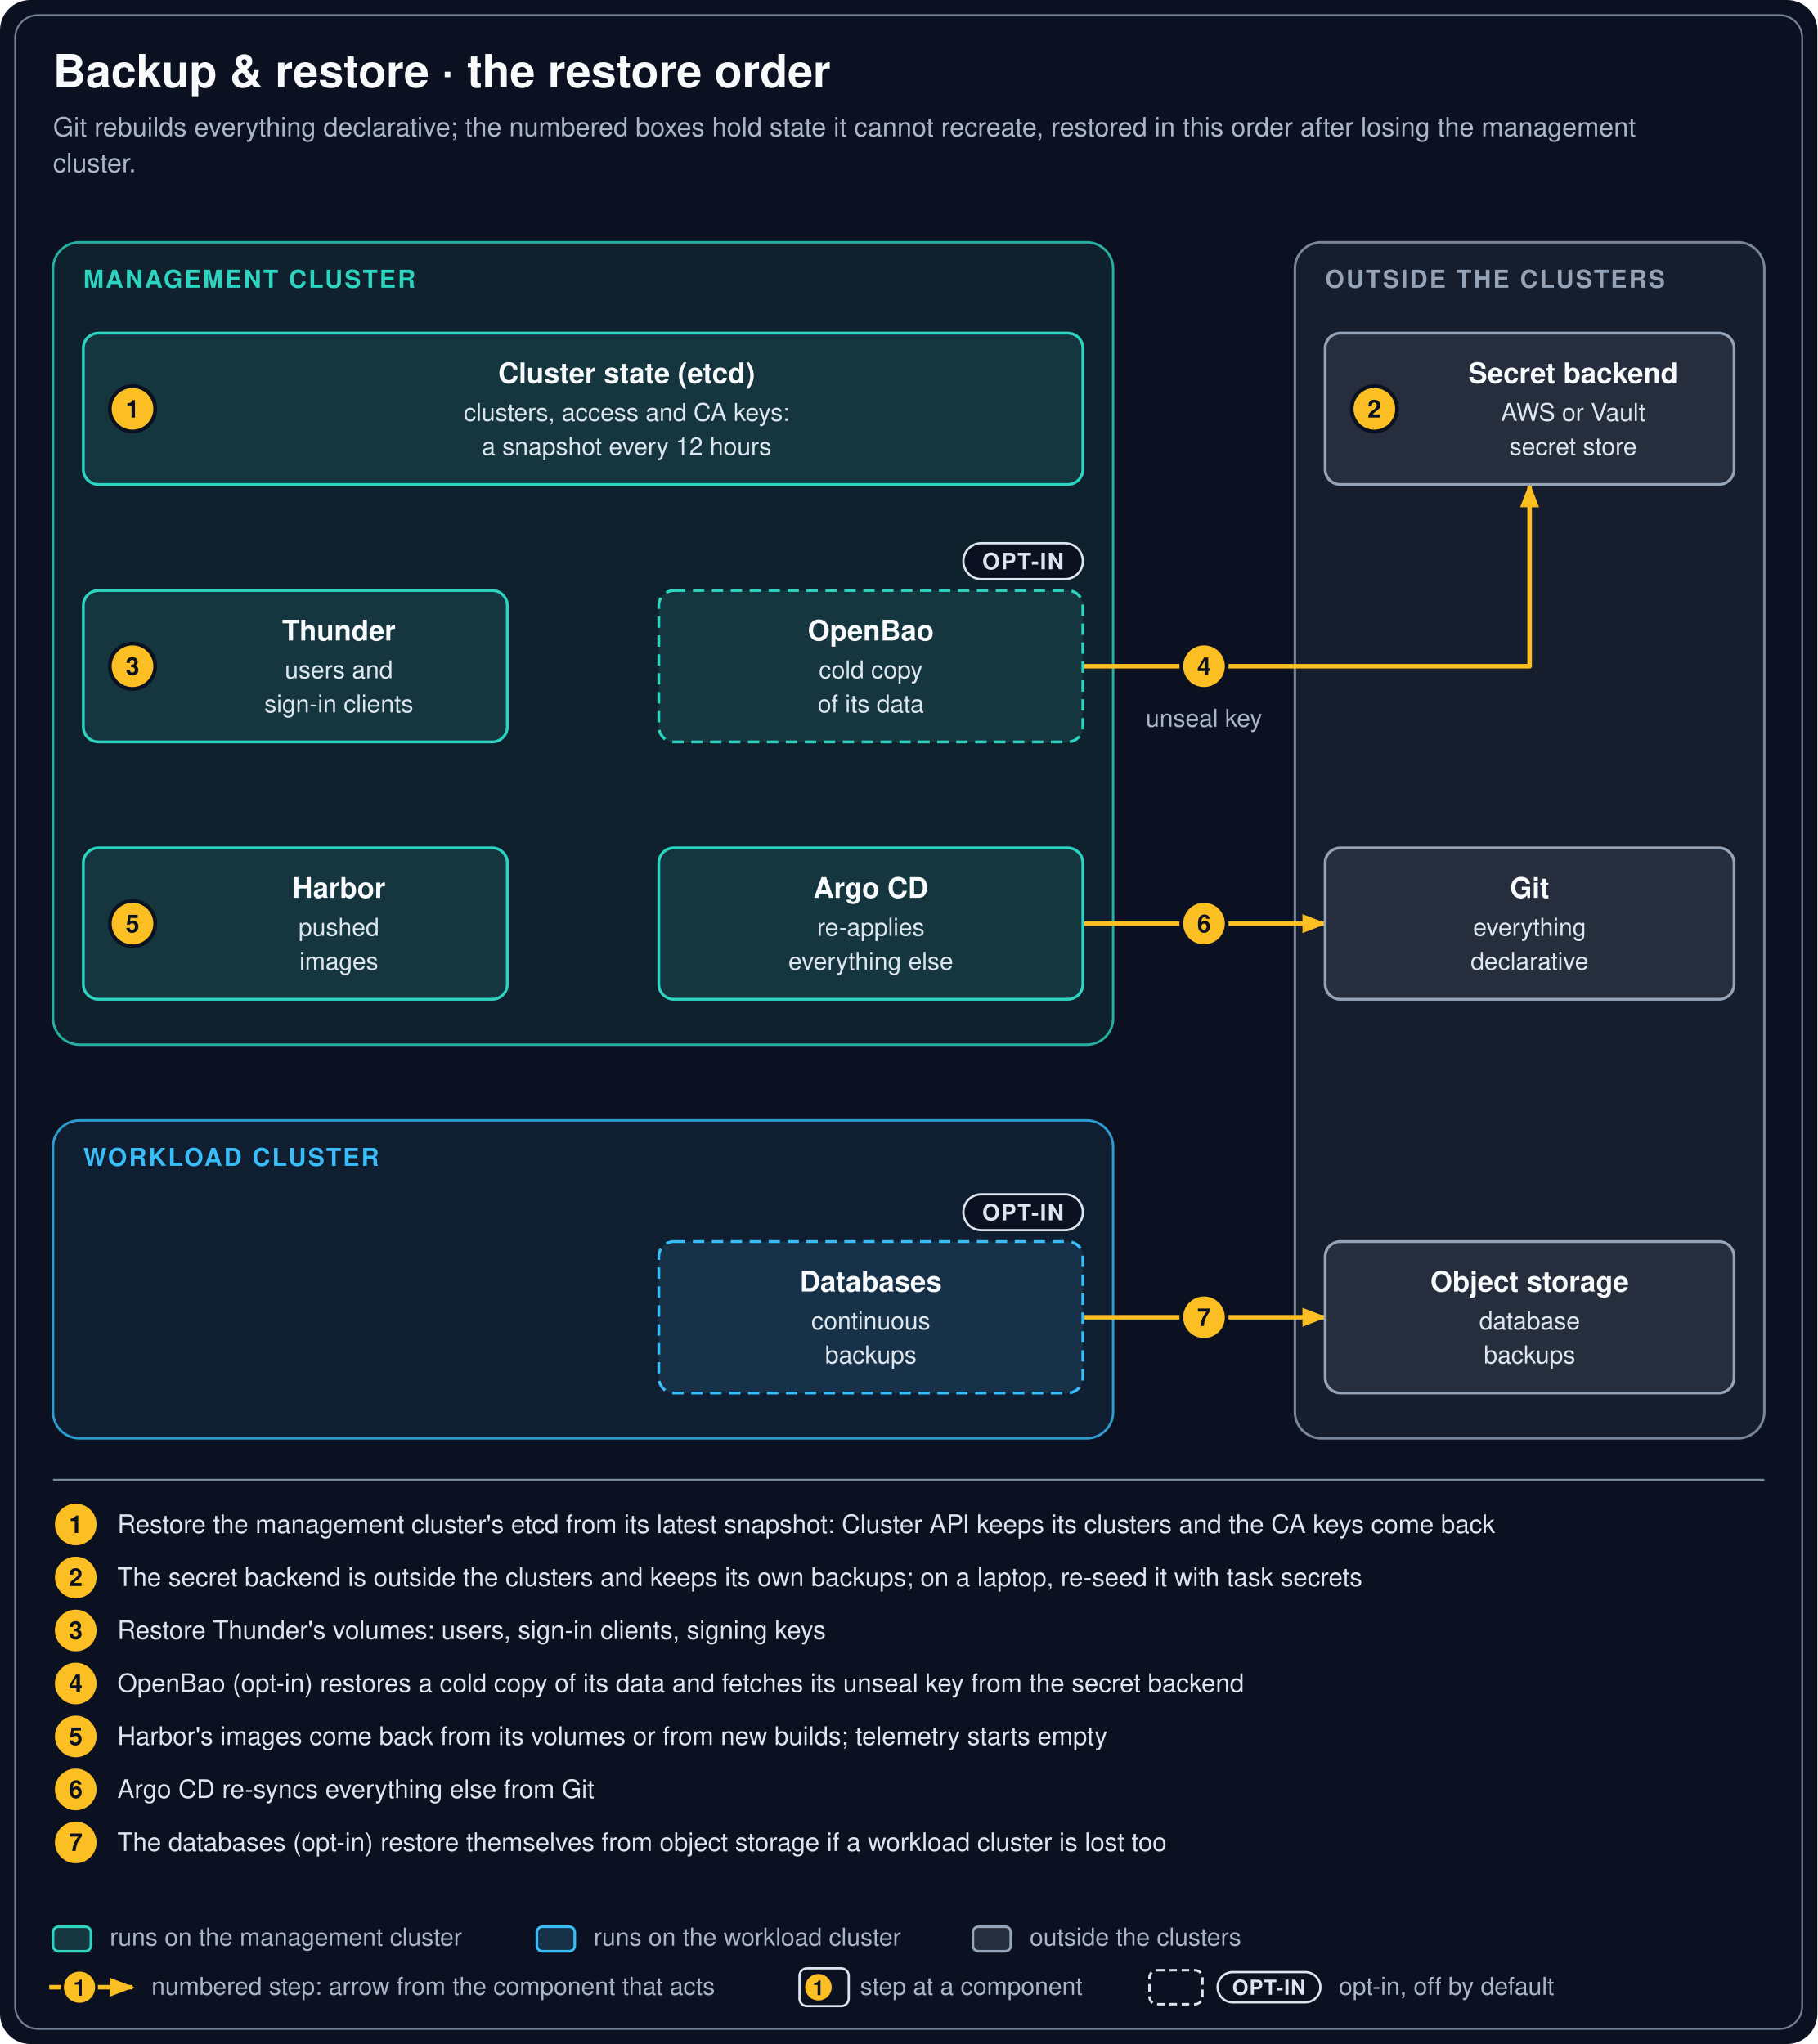
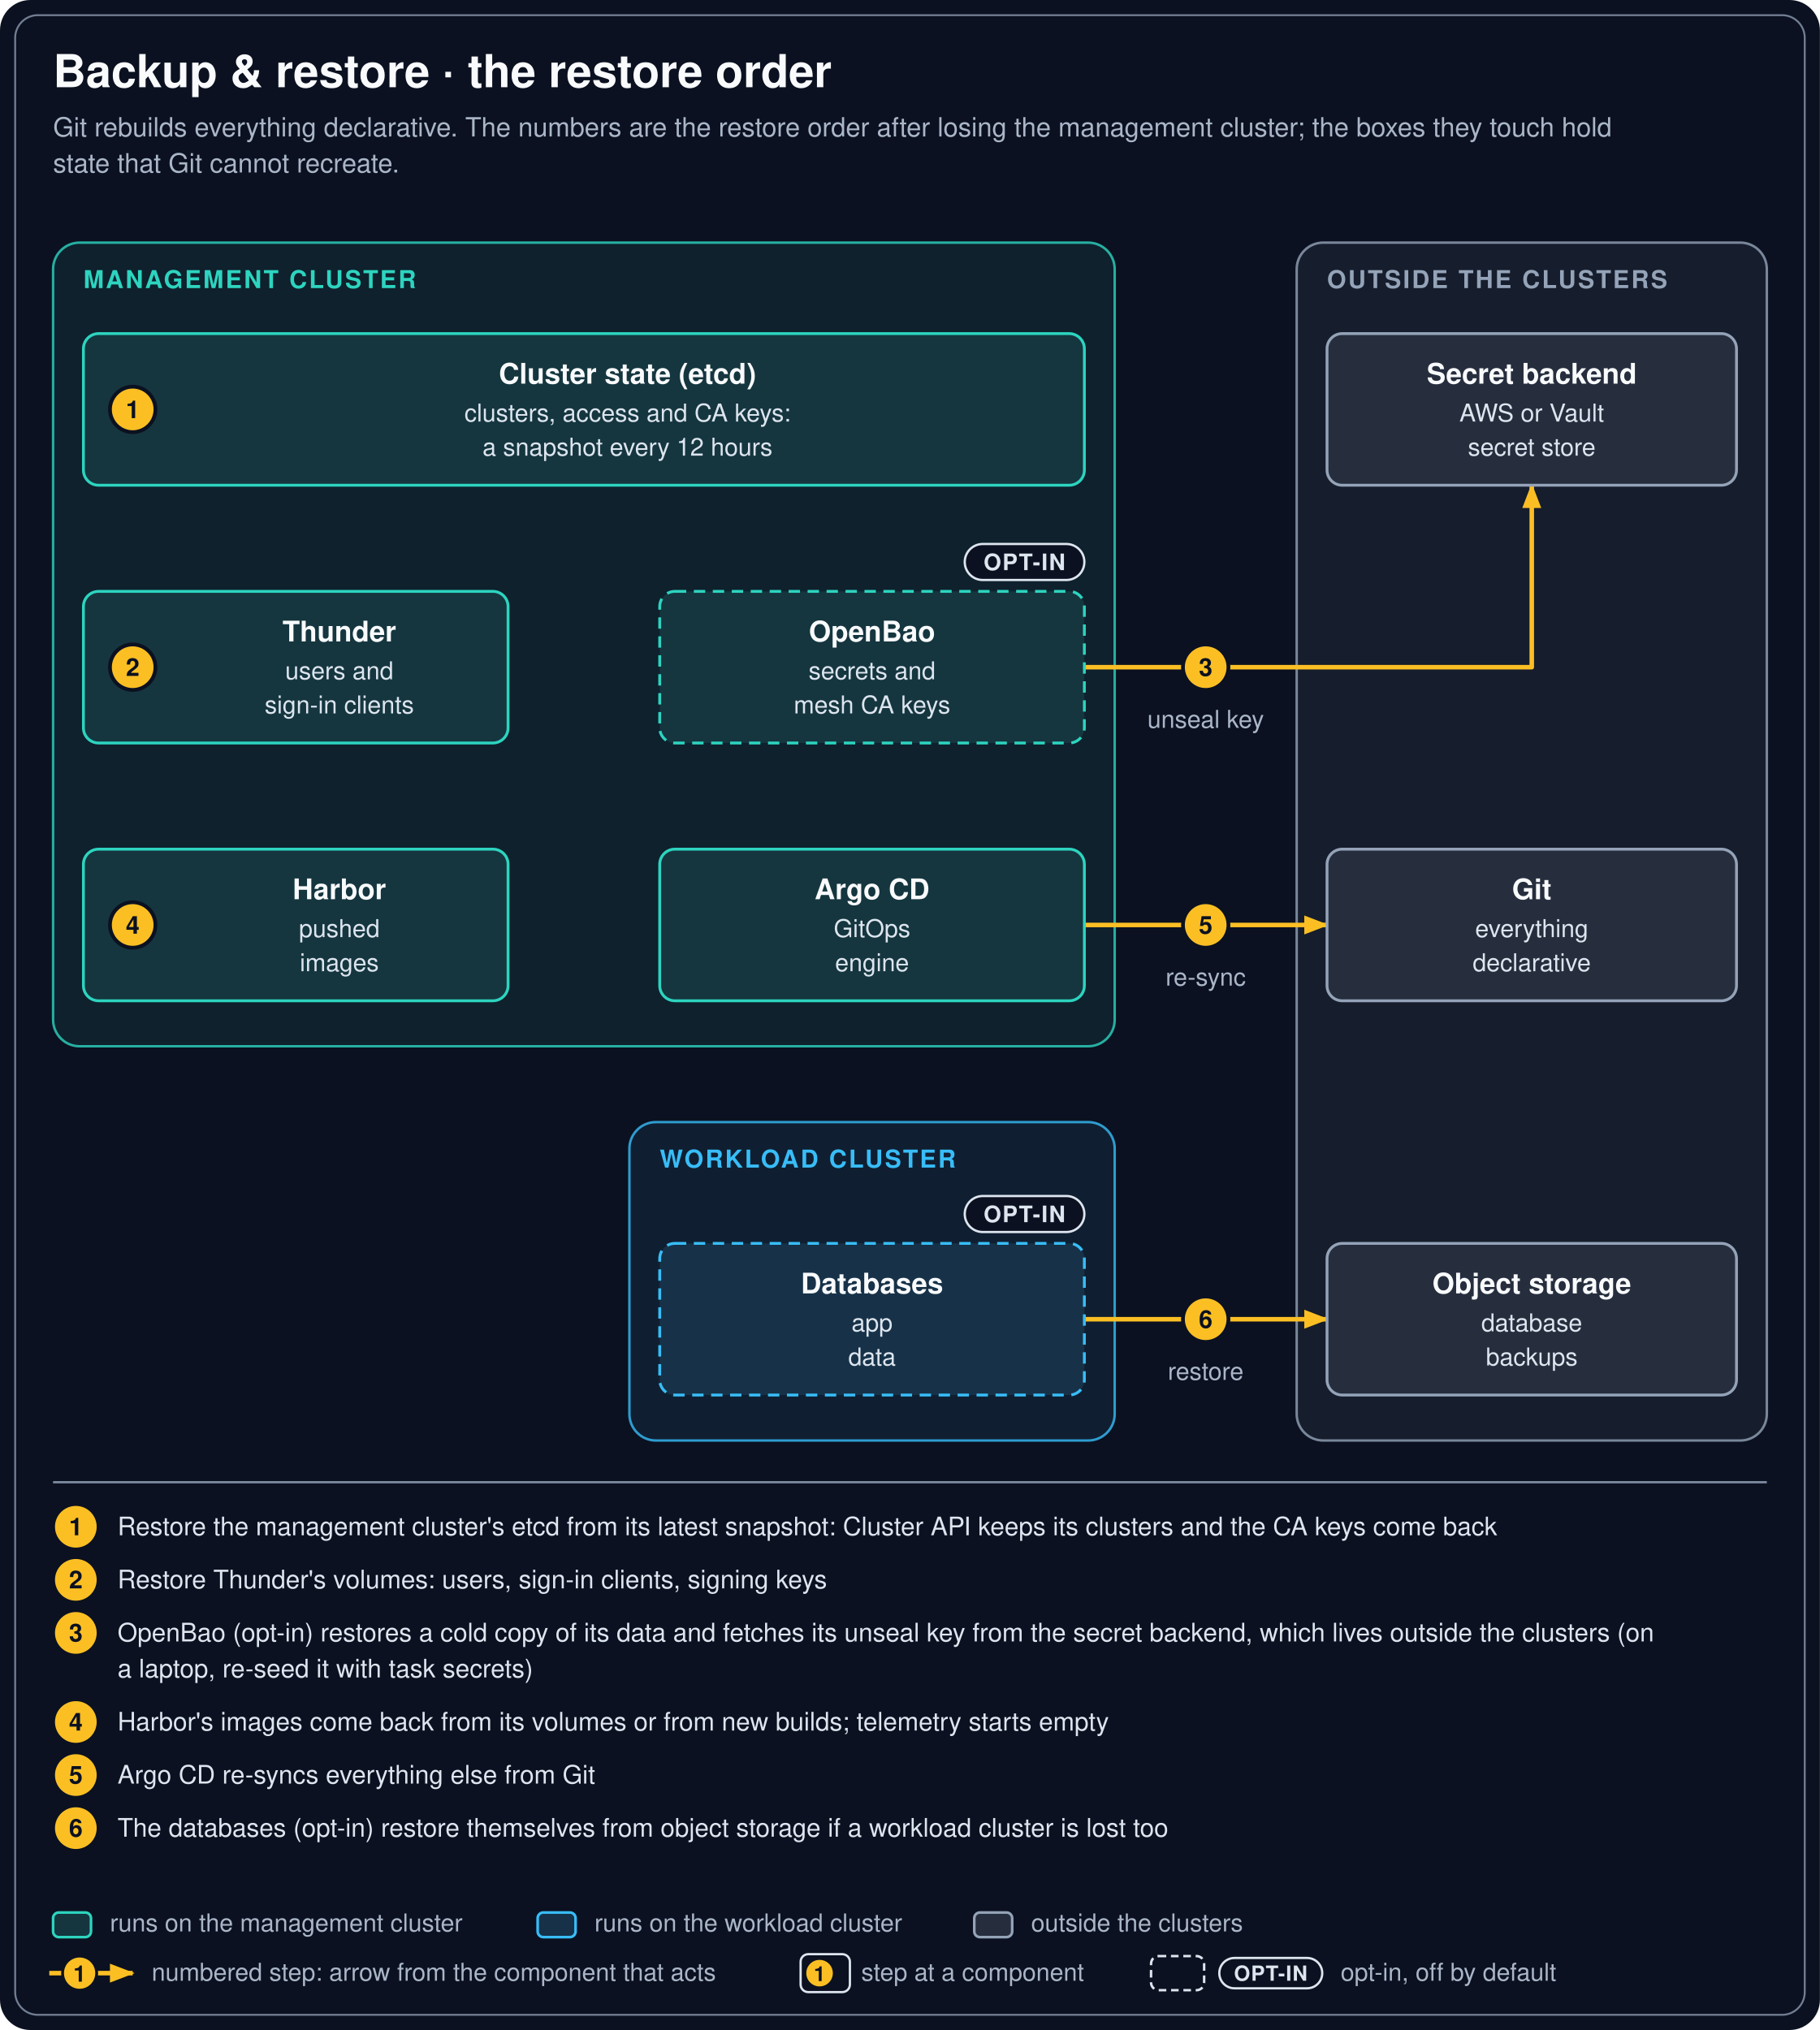
- <svg xmlns="http://www.w3.org/2000/svg" width="960" height="1080" viewBox="0 0 960 1080" role="img" aria-label="Backup &amp; restore · the restore order">
-   <style>.s{font-family:'Segoe UI','Helvetica Neue',Helvetica,Arial,'Liberation Sans',sans-serif}.m{font-family:'JetBrains Mono',SFMono-Regular,Menlo,Consolas,'Liberation Mono',monospace}.fx{fill:none;stroke-width:3.4;stroke-linecap:round;stroke-dasharray:4 10;opacity:0;animation:fxdash .9s linear infinite,fxseq 10.20s linear infinite both}@keyframes fxdash{to{stroke-dashoffset:-14}}@keyframes fxseq{0%{opacity:0}3%{opacity:1}25.9%{opacity:1}30.9%{opacity:0}100%{opacity:0}}@media (prefers-reduced-motion:reduce){.fx{animation:none;opacity:0}}</style>
+ <svg xmlns="http://www.w3.org/2000/svg" width="960" height="1071" viewBox="0 0 960 1071" role="img" aria-label="Backup &amp; restore · the restore order">
+   <style>.s{font-family:'Segoe UI','Helvetica Neue',Helvetica,Arial,'Liberation Sans',sans-serif}.m{font-family:'JetBrains Mono',SFMono-Regular,Menlo,Consolas,'Liberation Mono',monospace}.fx{fill:none;stroke-width:3.4;stroke-linecap:round;stroke-dasharray:4 10;opacity:0;animation:fxdash .9s linear infinite,fxseq 9.10s linear infinite both}@keyframes fxdash{to{stroke-dashoffset:-14}}@keyframes fxseq{0%{opacity:0}3%{opacity:1}29.0%{opacity:1}34.0%{opacity:0}100%{opacity:0}}@media (prefers-reduced-motion:reduce){.fx{animation:none;opacity:0}}</style>
  <defs>
    <marker id="ahfbbf24" markerWidth="13" markerHeight="10" refX="12" refY="5" orient="auto" markerUnits="userSpaceOnUse">
      <path d="M0,0 L13,5 L0,10 z" fill="#fbbf24" />
    </marker>
    <marker id="asfbbf24" markerWidth="13" markerHeight="10" refX="1" refY="5" orient="auto" markerUnits="userSpaceOnUse">
      <path d="M13,0 L0,5 L13,10 z" fill="#fbbf24" />
    </marker>
  </defs>
-   <rect width="960" height="1080" rx="16" fill="#0b1120" />
-   <rect x="8" y="8" width="944" height="1064" rx="12" fill="none" stroke="#8b9ab0" stroke-opacity=".8" />
+   <rect width="960" height="1071" rx="16" fill="#0b1120" />
+   <rect x="8" y="8" width="944" height="1055" rx="12" fill="none" stroke="#8b9ab0" stroke-opacity=".8" />
  <rect x="28" y="128" width="560" height="424" rx="14" fill="#0e212d" stroke="#2dd4bf" stroke-opacity=".8" stroke-width="1.3" />
  <text class="s" x="44.0" y="152.0" font-size="13" fill="#2dd4bf" font-weight="700" letter-spacing="1.0">MANAGEMENT CLUSTER</text>
-   <rect x="28" y="592" width="560" height="168" rx="14" fill="#0f1f31" stroke="#38bdf8" stroke-opacity=".8" stroke-width="1.3" />
-   <text class="s" x="44.0" y="616.0" font-size="13" fill="#38bdf8" font-weight="700" letter-spacing="1.0">WORKLOAD CLUSTER</text>
+   <rect x="332" y="592" width="256" height="168" rx="14" fill="#0f1f31" stroke="#38bdf8" stroke-opacity=".8" stroke-width="1.3" />
+   <text class="s" x="348.0" y="616.0" font-size="13" fill="#38bdf8" font-weight="700" letter-spacing="1.0">WORKLOAD CLUSTER</text>
  <rect x="684" y="128" width="248" height="632" rx="14" fill="#161d2c" stroke="#94a3b8" stroke-opacity=".8" stroke-width="1.3" />
  <text class="s" x="700.0" y="152.0" font-size="13" fill="#94a3b8" font-weight="700" letter-spacing="1.0">OUTSIDE THE CLUSTERS</text>
  <path d="M 572.0 352.0 L 808.0 352.0 L 808.0 256.0" fill="none" stroke="#fbbf24" stroke-width="2.4" stroke-linejoin="round" marker-end="url(#ahfbbf24)" />
  <path d="M 572.0 488.0 L 700.0 488.0" fill="none" stroke="#fbbf24" stroke-width="2.4" stroke-linejoin="round" marker-end="url(#ahfbbf24)" />
  <path d="M 572.0 696.0 L 700.0 696.0" fill="none" stroke="#fbbf24" stroke-width="2.4" stroke-linejoin="round" marker-end="url(#ahfbbf24)" />
-   <path class="fx" d="M 572.0 352.0 L 808.0 352.0 L 808.0 256.0" stroke="#fde5a7" style="animation-delay:0s,3.30s" />
-   <path class="fx" d="M 572.0 488.0 L 700.0 488.0" stroke="#fde5a7" style="animation-delay:0s,5.50s" />
-   <path class="fx" d="M 572.0 696.0 L 700.0 696.0" stroke="#fde5a7" style="animation-delay:0s,6.60s" />
+   <path class="fx" d="M 572.0 352.0 L 808.0 352.0 L 808.0 256.0" stroke="#fde5a7" style="animation-delay:0s,2.20s" />
+   <path class="fx" d="M 572.0 488.0 L 700.0 488.0" stroke="#fde5a7" style="animation-delay:0s,4.40s" />
+   <path class="fx" d="M 572.0 696.0 L 700.0 696.0" stroke="#fde5a7" style="animation-delay:0s,5.50s" />
  <rect x="44" y="176" width="528" height="80" rx="8" fill="#15363f" stroke="#2dd4bf" stroke-width="1.5" />
  <text class="s" x="331.0" y="202.4" font-size="15" fill="#f8fafc" font-weight="600" text-anchor="middle">Cluster state (etcd)</text>
  <text class="s" x="331.0" y="222.4" font-size="13" fill="#dde5ef" text-anchor="middle">clusters, access and CA keys:</text>
  <text class="s" x="331.0" y="240.4" font-size="13" fill="#dde5ef" text-anchor="middle">a snapshot every 12 hours</text>
  <rect x="700" y="176" width="216" height="80" rx="8" fill="#262e3e" stroke="#94a3b8" stroke-width="1.5" />
-   <text class="s" x="831.0" y="202.4" font-size="15" fill="#f8fafc" font-weight="600" text-anchor="middle">Secret backend</text>
-   <text class="s" x="831.0" y="222.4" font-size="13" fill="#dde5ef" text-anchor="middle">AWS or Vault</text>
-   <text class="s" x="831.0" y="240.4" font-size="13" fill="#dde5ef" text-anchor="middle">secret store</text>
+   <text class="s" x="808.0" y="202.4" font-size="15" fill="#f8fafc" font-weight="600" text-anchor="middle">Secret backend</text>
+   <text class="s" x="808.0" y="222.4" font-size="13" fill="#dde5ef" text-anchor="middle">AWS or Vault</text>
+   <text class="s" x="808.0" y="240.4" font-size="13" fill="#dde5ef" text-anchor="middle">secret store</text>
  <rect x="44" y="312" width="224" height="80" rx="8" fill="#15363f" stroke="#2dd4bf" stroke-width="1.5" />
  <text class="s" x="179.0" y="338.4" font-size="15" fill="#f8fafc" font-weight="600" text-anchor="middle">Thunder</text>
  <text class="s" x="179.0" y="358.4" font-size="13" fill="#dde5ef" text-anchor="middle">users and</text>
  <text class="s" x="179.0" y="376.4" font-size="13" fill="#dde5ef" text-anchor="middle">sign-in clients</text>
  <rect x="348" y="312" width="224" height="80" rx="8" fill="#15363f" stroke="#2dd4bf" stroke-width="1.5" stroke-dasharray="6 4" />
  <text class="s" x="460.0" y="338.4" font-size="15" fill="#f8fafc" font-weight="600" text-anchor="middle">OpenBao</text>
-   <text class="s" x="460.0" y="358.4" font-size="13" fill="#dde5ef" text-anchor="middle">cold copy</text>
-   <text class="s" x="460.0" y="376.4" font-size="13" fill="#dde5ef" text-anchor="middle">of its data</text>
+   <text class="s" x="460.0" y="358.4" font-size="13" fill="#dde5ef" text-anchor="middle">secrets and</text>
+   <text class="s" x="460.0" y="376.4" font-size="13" fill="#dde5ef" text-anchor="middle">mesh CA keys</text>
  <rect x="508.9" y="287" width="63.1" height="19" rx="9.5" fill="#0b1120" stroke="#dde5ef" stroke-width="1.2" />
  <text class="s" x="540.4" y="300.8" font-size="12" font-weight="700" fill="#dde5ef" text-anchor="middle" letter-spacing="0.6">OPT-IN</text>
  <rect x="44" y="448" width="224" height="80" rx="8" fill="#15363f" stroke="#2dd4bf" stroke-width="1.5" />
  <text class="s" x="179.0" y="474.4" font-size="15" fill="#f8fafc" font-weight="600" text-anchor="middle">Harbor</text>
  <text class="s" x="179.0" y="494.4" font-size="13" fill="#dde5ef" text-anchor="middle">pushed</text>
  <text class="s" x="179.0" y="512.4" font-size="13" fill="#dde5ef" text-anchor="middle">images</text>
  <rect x="348" y="448" width="224" height="80" rx="8" fill="#15363f" stroke="#2dd4bf" stroke-width="1.5" />
  <text class="s" x="460.0" y="474.4" font-size="15" fill="#f8fafc" font-weight="600" text-anchor="middle">Argo CD</text>
-   <text class="s" x="460.0" y="494.4" font-size="13" fill="#dde5ef" text-anchor="middle">re-applies</text>
-   <text class="s" x="460.0" y="512.4" font-size="13" fill="#dde5ef" text-anchor="middle">everything else</text>
+   <text class="s" x="460.0" y="494.4" font-size="13" fill="#dde5ef" text-anchor="middle">GitOps</text>
+   <text class="s" x="460.0" y="512.4" font-size="13" fill="#dde5ef" text-anchor="middle">engine</text>
  <rect x="700" y="448" width="216" height="80" rx="8" fill="#262e3e" stroke="#94a3b8" stroke-width="1.5" />
  <text class="s" x="808.0" y="474.4" font-size="15" fill="#f8fafc" font-weight="600" text-anchor="middle">Git</text>
  <text class="s" x="808.0" y="494.4" font-size="13" fill="#dde5ef" text-anchor="middle">everything</text>
  <text class="s" x="808.0" y="512.4" font-size="13" fill="#dde5ef" text-anchor="middle">declarative</text>
  <rect x="348" y="656" width="224" height="80" rx="8" fill="#173248" stroke="#38bdf8" stroke-width="1.5" stroke-dasharray="6 4" />
  <text class="s" x="460.0" y="682.4" font-size="15" fill="#f8fafc" font-weight="600" text-anchor="middle">Databases</text>
-   <text class="s" x="460.0" y="702.4" font-size="13" fill="#dde5ef" text-anchor="middle">continuous</text>
-   <text class="s" x="460.0" y="720.4" font-size="13" fill="#dde5ef" text-anchor="middle">backups</text>
+   <text class="s" x="460.0" y="702.4" font-size="13" fill="#dde5ef" text-anchor="middle">app</text>
+   <text class="s" x="460.0" y="720.4" font-size="13" fill="#dde5ef" text-anchor="middle">data</text>
  <rect x="508.9" y="631" width="63.1" height="19" rx="9.5" fill="#0b1120" stroke="#dde5ef" stroke-width="1.2" />
  <text class="s" x="540.4" y="644.8" font-size="12" font-weight="700" fill="#dde5ef" text-anchor="middle" letter-spacing="0.6">OPT-IN</text>
  <rect x="700" y="656" width="216" height="80" rx="8" fill="#262e3e" stroke="#94a3b8" stroke-width="1.5" />
  <text class="s" x="808.0" y="682.4" font-size="15" fill="#f8fafc" font-weight="600" text-anchor="middle">Object storage</text>
  <text class="s" x="808.0" y="702.4" font-size="13" fill="#dde5ef" text-anchor="middle">database</text>
  <text class="s" x="808.0" y="720.4" font-size="13" fill="#dde5ef" text-anchor="middle">backups</text>
  <text class="s" x="28.0" y="46.0" font-size="24" fill="#f8fafc" font-weight="700">Backup &amp; restore · the restore order</text>
-   <text class="s" x="28.0" y="72.0" font-size="14" fill="#aab6c8">Git rebuilds everything declarative; the numbered boxes hold state it cannot recreate, restored in this order after losing the management</text>
-   <text class="s" x="28.0" y="91.0" font-size="14" fill="#aab6c8">cluster.</text>
+   <text class="s" x="28.0" y="72.0" font-size="14" fill="#aab6c8">Git rebuilds everything declarative. The numbers are the restore order after losing the management cluster; the boxes they touch hold</text>
+   <text class="s" x="28.0" y="91.0" font-size="14" fill="#aab6c8">state that Git cannot recreate.</text>
  <circle cx="70.0" cy="216.0" r="12" fill="#fbbf24" stroke="#0b1120" stroke-width="2" />
  <text class="s" x="70.0" y="220.6" font-size="13" font-weight="700" fill="#0b1120" text-anchor="middle">1</text>
-   <circle cx="726.0" cy="216.0" r="12" fill="#fbbf24" stroke="#0b1120" stroke-width="2" />
-   <text class="s" x="726.0" y="220.6" font-size="13" font-weight="700" fill="#0b1120" text-anchor="middle">2</text>
  <circle cx="70.0" cy="352.0" r="12" fill="#fbbf24" stroke="#0b1120" stroke-width="2" />
-   <text class="s" x="70.0" y="356.6" font-size="13" font-weight="700" fill="#0b1120" text-anchor="middle">3</text>
+   <text class="s" x="70.0" y="356.6" font-size="13" font-weight="700" fill="#0b1120" text-anchor="middle">2</text>
  <circle cx="70.0" cy="488.0" r="12" fill="#fbbf24" stroke="#0b1120" stroke-width="2" />
-   <text class="s" x="70.0" y="492.6" font-size="13" font-weight="700" fill="#0b1120" text-anchor="middle">5</text>
+   <text class="s" x="70.0" y="492.6" font-size="13" font-weight="700" fill="#0b1120" text-anchor="middle">4</text>
  <rect x="599.1" y="370.0" width="73.9" height="20.0" rx="3" fill="#0b1120" />
  <text class="s" x="636.0" y="384.0" font-size="13" fill="#aab6c8" text-anchor="middle">unseal key</text>
  <circle cx="636.0" cy="352.0" r="12" fill="#fbbf24" stroke="#0b1120" stroke-width="2" />
-   <text class="s" x="636.0" y="356.6" font-size="13" font-weight="700" fill="#0b1120" text-anchor="middle">4</text>
+   <text class="s" x="636.0" y="356.6" font-size="13" font-weight="700" fill="#0b1120" text-anchor="middle">3</text>
+   <rect x="609.4" y="506.0" width="53.2" height="20.0" rx="3" fill="#0b1120" />
+   <text class="s" x="636.0" y="520.0" font-size="13" fill="#aab6c8" text-anchor="middle">re-sync</text>
  <circle cx="636.0" cy="488.0" r="12" fill="#fbbf24" stroke="#0b1120" stroke-width="2" />
-   <text class="s" x="636.0" y="492.6" font-size="13" font-weight="700" fill="#0b1120" text-anchor="middle">6</text>
+   <text class="s" x="636.0" y="492.6" font-size="13" font-weight="700" fill="#0b1120" text-anchor="middle">5</text>
+   <rect x="610.6" y="714.0" width="50.9" height="20.0" rx="3" fill="#0b1120" />
+   <text class="s" x="636.0" y="728.0" font-size="13" fill="#aab6c8" text-anchor="middle">restore</text>
  <circle cx="636.0" cy="696.0" r="12" fill="#fbbf24" stroke="#0b1120" stroke-width="2" />
-   <text class="s" x="636.0" y="700.6" font-size="13" font-weight="700" fill="#0b1120" text-anchor="middle">7</text>
+   <text class="s" x="636.0" y="700.6" font-size="13" font-weight="700" fill="#0b1120" text-anchor="middle">6</text>
  <line x1="28" y1="782" x2="932" y2="782" stroke="#7c8aa0" stroke-width="1.2" />
  <circle cx="40" cy="805.5" r="11" fill="#fbbf24" />
  <text class="s" x="40" y="810" font-size="13" font-weight="700" fill="#0b1120" text-anchor="middle">1</text>
  <text class="s" x="62.0" y="810.0" font-size="13.5" fill="#dde5ef">Restore the management cluster's etcd from its latest snapshot: Cluster API keeps its clusters and the CA keys come back</text>
  <circle cx="40" cy="833.5" r="11" fill="#fbbf24" />
  <text class="s" x="40" y="838" font-size="13" font-weight="700" fill="#0b1120" text-anchor="middle">2</text>
-   <text class="s" x="62.0" y="838.0" font-size="13.5" fill="#dde5ef">The secret backend is outside the clusters and keeps its own backups; on a laptop, re-seed it with task secrets</text>
+   <text class="s" x="62.0" y="838.0" font-size="13.5" fill="#dde5ef">Restore Thunder's volumes: users, sign-in clients, signing keys</text>
  <circle cx="40" cy="861.5" r="11" fill="#fbbf24" />
  <text class="s" x="40" y="866" font-size="13" font-weight="700" fill="#0b1120" text-anchor="middle">3</text>
-   <text class="s" x="62.0" y="866.0" font-size="13.5" fill="#dde5ef">Restore Thunder's volumes: users, sign-in clients, signing keys</text>
-   <circle cx="40" cy="889.5" r="11" fill="#fbbf24" />
-   <text class="s" x="40" y="894" font-size="13" font-weight="700" fill="#0b1120" text-anchor="middle">4</text>
-   <text class="s" x="62.0" y="894.0" font-size="13.5" fill="#dde5ef">OpenBao (opt-in) restores a cold copy of its data and fetches its unseal key from the secret backend</text>
-   <circle cx="40" cy="917.5" r="11" fill="#fbbf24" />
-   <text class="s" x="40" y="922" font-size="13" font-weight="700" fill="#0b1120" text-anchor="middle">5</text>
-   <text class="s" x="62.0" y="922.0" font-size="13.5" fill="#dde5ef">Harbor's images come back from its volumes or from new builds; telemetry starts empty</text>
-   <circle cx="40" cy="945.5" r="11" fill="#fbbf24" />
-   <text class="s" x="40" y="950" font-size="13" font-weight="700" fill="#0b1120" text-anchor="middle">6</text>
-   <text class="s" x="62.0" y="950.0" font-size="13.5" fill="#dde5ef">Argo CD re-syncs everything else from Git</text>
-   <circle cx="40" cy="973.5" r="11" fill="#fbbf24" />
-   <text class="s" x="40" y="978" font-size="13" font-weight="700" fill="#0b1120" text-anchor="middle">7</text>
-   <text class="s" x="62.0" y="978.0" font-size="13.5" fill="#dde5ef">The databases (opt-in) restore themselves from object storage if a workload cluster is lost too</text>
-   <rect x="28" y="1018" width="20" height="13" rx="3" fill="#15363f" stroke="#2dd4bf" stroke-width="1.4" />
-   <text class="s" x="58.0" y="1028.0" font-size="13" fill="#aab6c8">runs on the management cluster</text>
-   <rect x="283.605" y="1018" width="20" height="13" rx="3" fill="#173248" stroke="#38bdf8" stroke-width="1.4" />
-   <text class="s" x="313.6" y="1028.0" font-size="13" fill="#aab6c8">runs on the workload cluster</text>
-   <rect x="513.924" y="1018" width="20" height="13" rx="3" fill="#262e3e" stroke="#94a3b8" stroke-width="1.4" />
-   <text class="s" x="543.9" y="1028.0" font-size="13" fill="#aab6c8">outside the clusters</text>
-   <path d="M 26 1050 L 70 1050" stroke="#fbbf24" stroke-width="2.4" marker-end="url(#ahfbbf24)" />
-   <circle cx="42" cy="1050" r="9" fill="#fbbf24" stroke="#0b1120" stroke-width="1.5" />
-   <text class="s" x="42" y="1054.5" font-size="12" font-weight="700" fill="#0b1120" text-anchor="middle">1</text>
-   <text class="s" x="80.0" y="1054.0" font-size="13" fill="#aab6c8">numbered step: arrow from the component that acts</text>
-   <rect x="422.32" y="1040" width="26" height="20" rx="4" fill="none" stroke="#dde5ef" stroke-width="1.2" />
-   <circle cx="432.32" cy="1050" r="7" fill="#fbbf24" />
-   <text class="s" x="432.32" y="1054.2" font-size="11" font-weight="700" fill="#0b1120" text-anchor="middle">1</text>
-   <text class="s" x="454.3" y="1054.0" font-size="13" fill="#aab6c8">step at a component</text>
+   <text class="s" x="62.0" y="866.0" font-size="13.5" fill="#dde5ef">OpenBao (opt-in) restores a cold copy of its data and fetches its unseal key from the secret backend, which lives outside the clusters (on</text>
+   <text class="s" x="62.0" y="885.0" font-size="13.5" fill="#dde5ef">a laptop, re-seed it with task secrets)</text>
+   <circle cx="40" cy="908.5" r="11" fill="#fbbf24" />
+   <text class="s" x="40" y="913" font-size="13" font-weight="700" fill="#0b1120" text-anchor="middle">4</text>
+   <text class="s" x="62.0" y="913.0" font-size="13.5" fill="#dde5ef">Harbor's images come back from its volumes or from new builds; telemetry starts empty</text>
+   <circle cx="40" cy="936.5" r="11" fill="#fbbf24" />
+   <text class="s" x="40" y="941" font-size="13" font-weight="700" fill="#0b1120" text-anchor="middle">5</text>
+   <text class="s" x="62.0" y="941.0" font-size="13.5" fill="#dde5ef">Argo CD re-syncs everything else from Git</text>
+   <circle cx="40" cy="964.5" r="11" fill="#fbbf24" />
+   <text class="s" x="40" y="969" font-size="13" font-weight="700" fill="#0b1120" text-anchor="middle">6</text>
+   <text class="s" x="62.0" y="969.0" font-size="13.5" fill="#dde5ef">The databases (opt-in) restore themselves from object storage if a workload cluster is lost too</text>
+   <rect x="28" y="1009" width="20" height="13" rx="3" fill="#15363f" stroke="#2dd4bf" stroke-width="1.4" />
+   <text class="s" x="58.0" y="1019.0" font-size="13" fill="#aab6c8">runs on the management cluster</text>
+   <rect x="283.605" y="1009" width="20" height="13" rx="3" fill="#173248" stroke="#38bdf8" stroke-width="1.4" />
+   <text class="s" x="313.6" y="1019.0" font-size="13" fill="#aab6c8">runs on the workload cluster</text>
+   <rect x="513.924" y="1009" width="20" height="13" rx="3" fill="#262e3e" stroke="#94a3b8" stroke-width="1.4" />
+   <text class="s" x="543.9" y="1019.0" font-size="13" fill="#aab6c8">outside the clusters</text>
+   <path d="M 26 1041 L 70 1041" stroke="#fbbf24" stroke-width="2.4" marker-end="url(#ahfbbf24)" />
+   <circle cx="42" cy="1041" r="9" fill="#fbbf24" stroke="#0b1120" stroke-width="1.5" />
+   <text class="s" x="42" y="1045.5" font-size="12" font-weight="700" fill="#0b1120" text-anchor="middle">1</text>
+   <text class="s" x="80.0" y="1045.0" font-size="13" fill="#aab6c8">numbered step: arrow from the component that acts</text>
+   <rect x="422.32" y="1031" width="26" height="20" rx="4" fill="none" stroke="#dde5ef" stroke-width="1.2" />
+   <circle cx="432.32" cy="1041" r="7" fill="#fbbf24" />
+   <text class="s" x="432.32" y="1045.2" font-size="11" font-weight="700" fill="#0b1120" text-anchor="middle">1</text>
+   <text class="s" x="454.3" y="1045.0" font-size="13" fill="#aab6c8">step at a component</text>
  <g>
-     <rect x="607.18" y="1041" width="28" height="18" rx="4" fill="none" stroke="#dde5ef" stroke-width="1.3" stroke-dasharray="4 2.5" />
-     <rect x="643.18" y="1042" width="54.3" height="16" rx="8" fill="none" stroke="#dde5ef" stroke-width="1.2" />
-     <text class="s" x="670.3" y="1054" font-size="11" font-weight="700" fill="#dde5ef" text-anchor="middle" letter-spacing="0.4">OPT-IN</text>
+     <rect x="607.18" y="1032" width="28" height="18" rx="4" fill="none" stroke="#dde5ef" stroke-width="1.3" stroke-dasharray="4 2.5" />
+     <rect x="643.18" y="1033" width="54.3" height="16" rx="8" fill="none" stroke="#dde5ef" stroke-width="1.2" />
+     <text class="s" x="670.3" y="1045" font-size="11" font-weight="700" fill="#dde5ef" text-anchor="middle" letter-spacing="0.4">OPT-IN</text>
  </g>
-   <text class="s" x="707.2" y="1054.0" font-size="13" fill="#aab6c8">opt-in, off by default</text>
+   <text class="s" x="707.2" y="1045.0" font-size="13" fill="#aab6c8">opt-in, off by default</text>
</svg>
